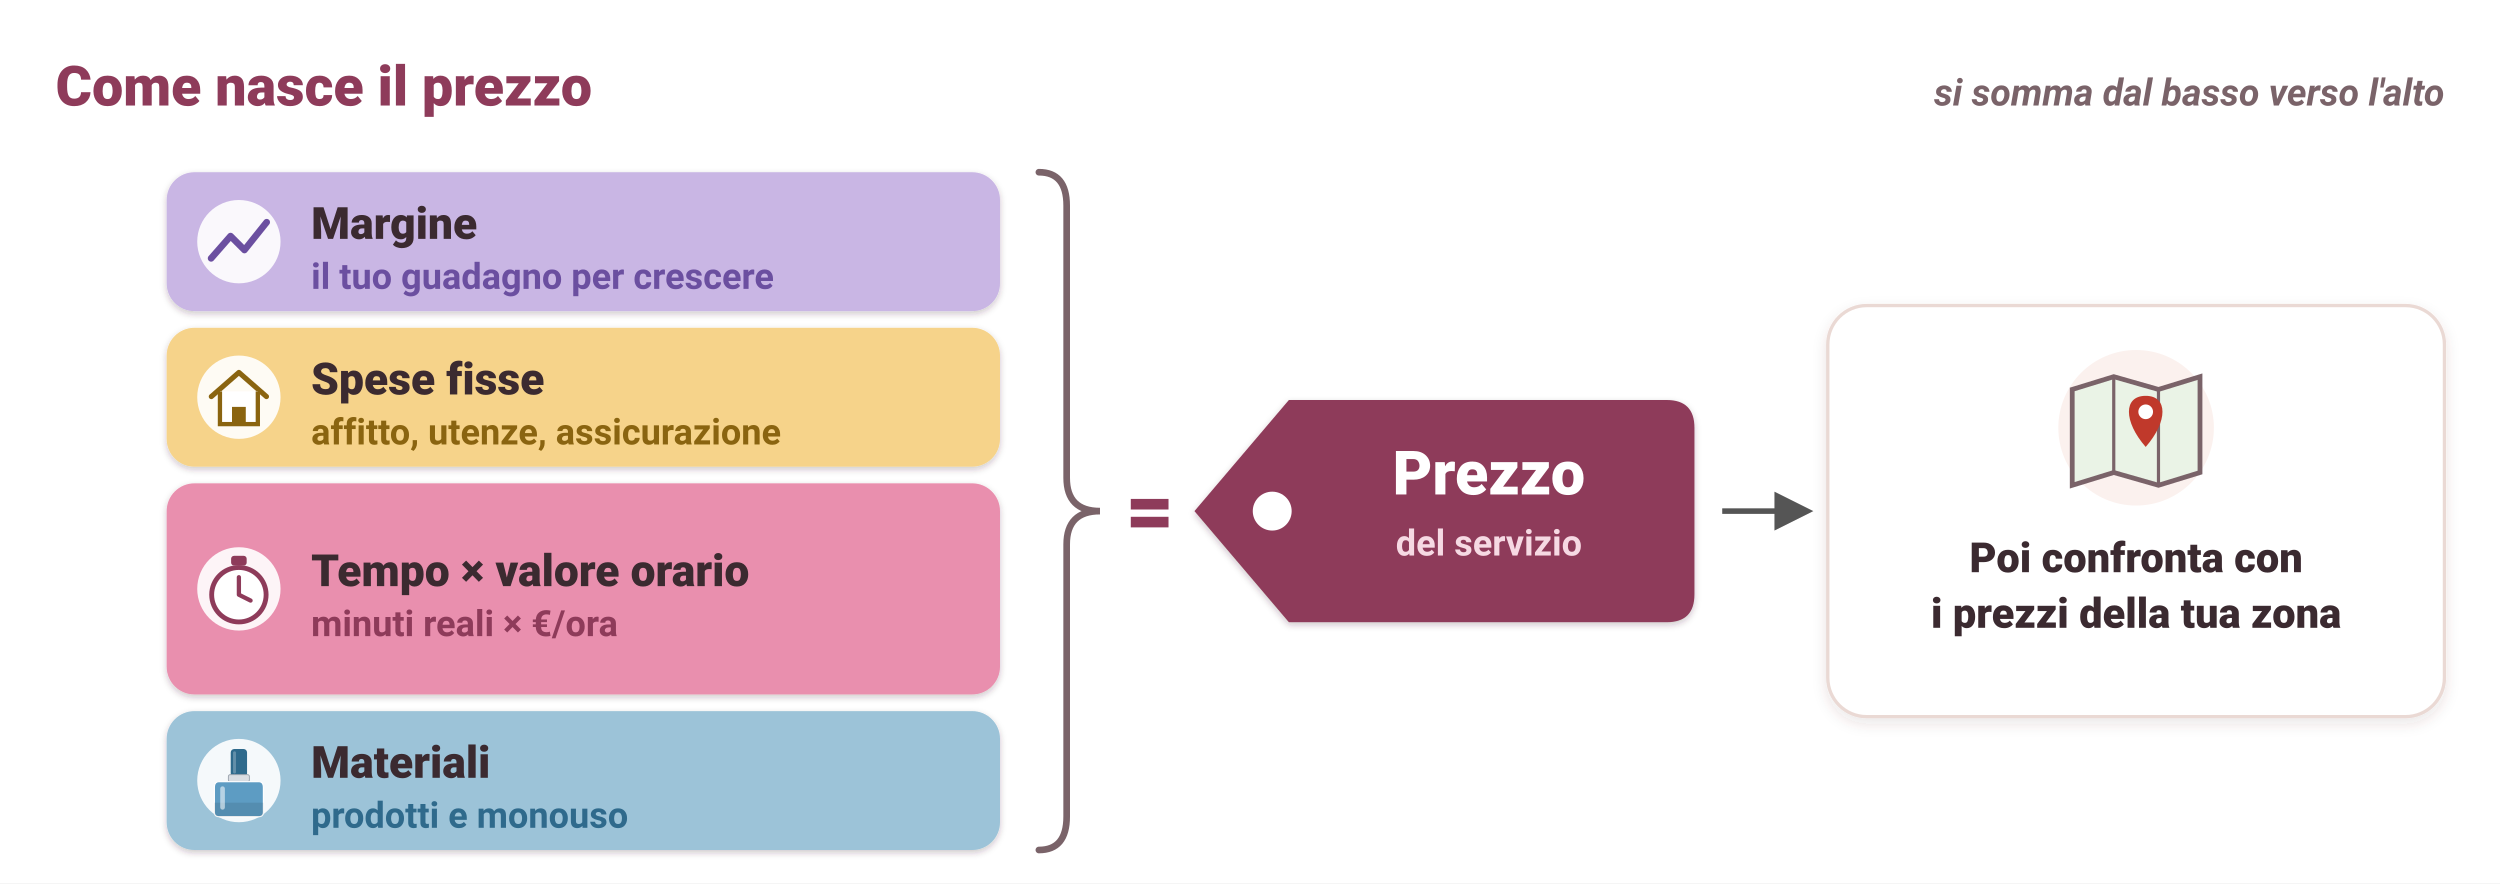
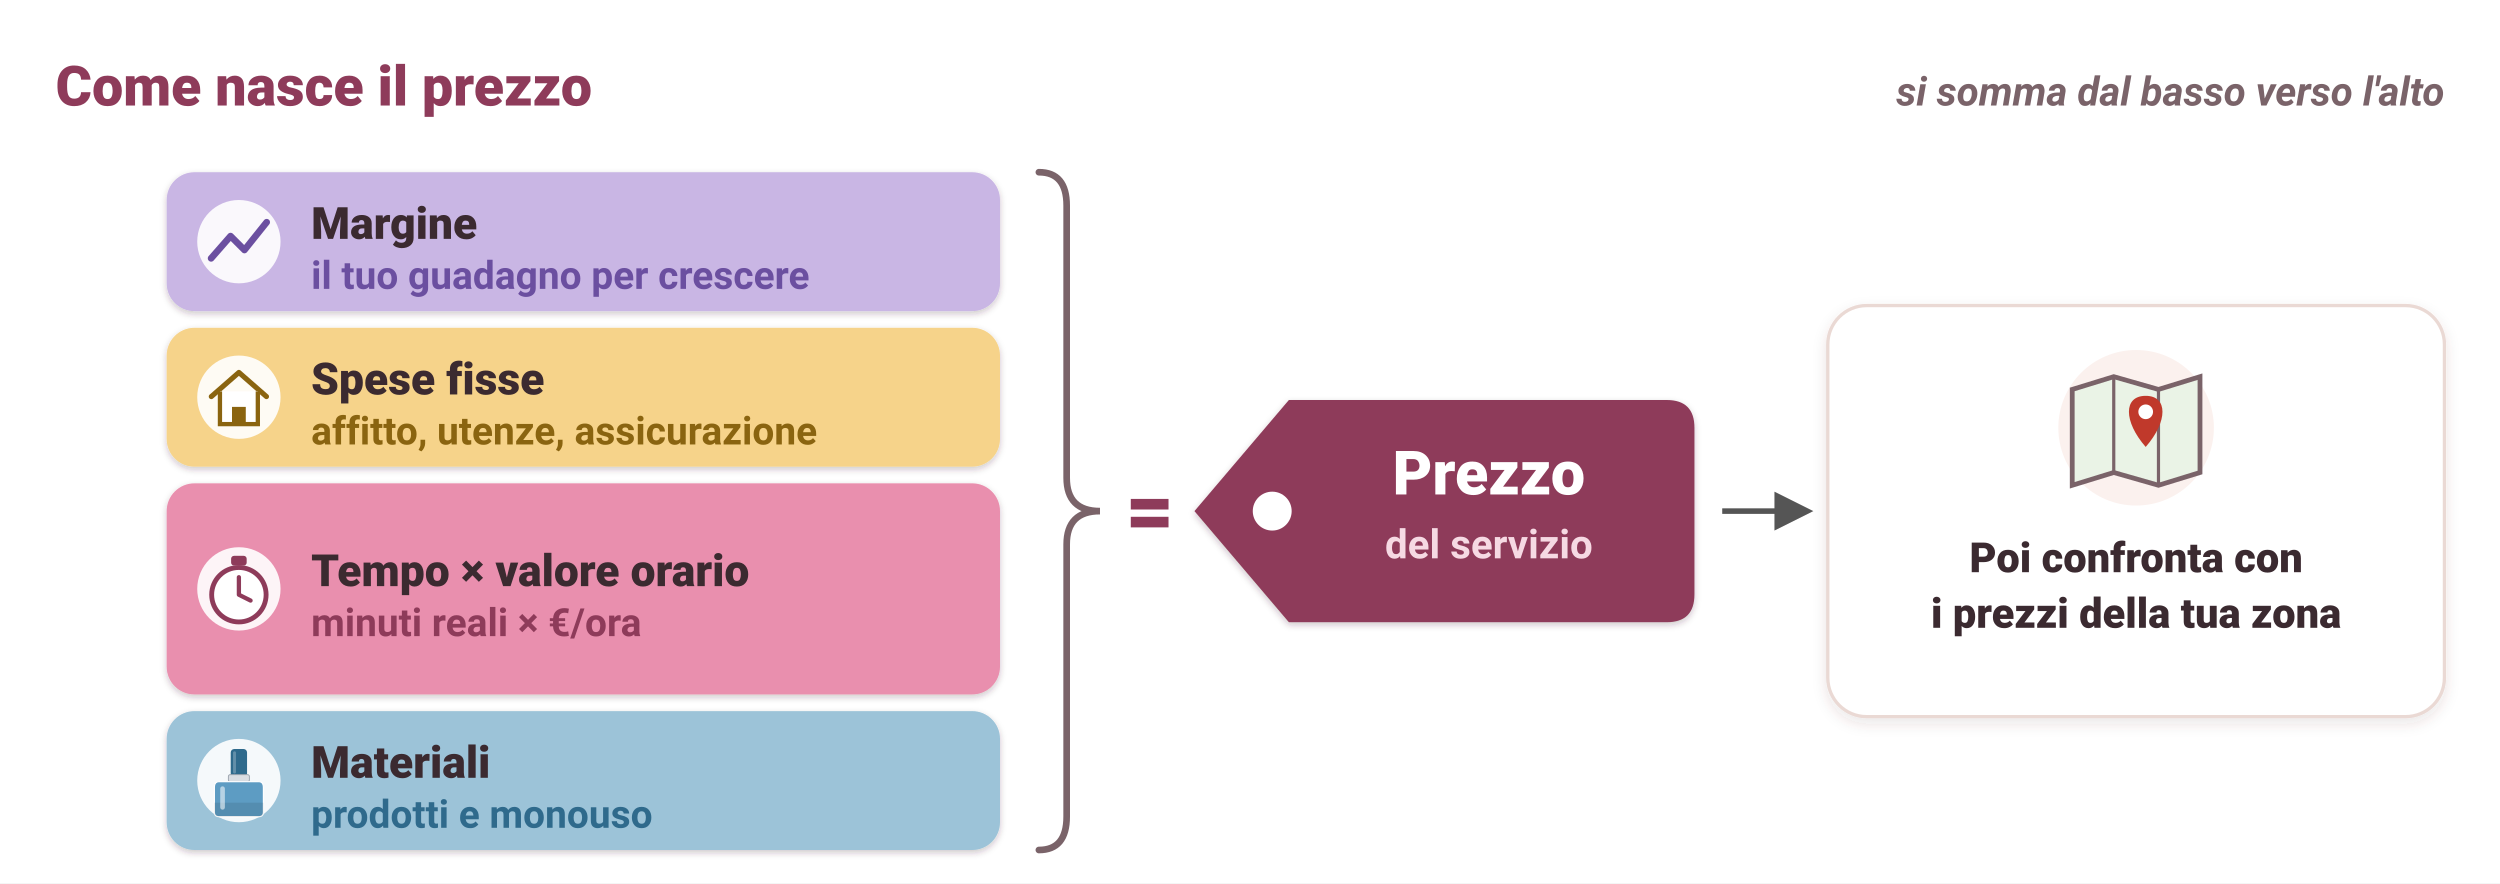
<svg xmlns="http://www.w3.org/2000/svg" viewBox="0 0 900 318" width="900" height="318" font-family="system-ui, -apple-system, 'Segoe UI', Roboto, Arial, sans-serif" role="img">
  <rect width="100%" height="100%" fill="#ffffff" />
  <defs>
    <filter id="nxShS" x="-20%" y="-20%" width="140%" height="150%">
      <feDropShadow dx="0" dy="1" stdDeviation="1.2" flood-color="#3b2a30" flood-opacity=".25" />
    </filter>
  </defs>
  <defs>
    <marker id="ar" viewBox="0 0 10 10" refX="8" refY="5" markerWidth="7" markerHeight="7" orient="auto-start-reverse">
      <path d="M0,0 L10,5 L0,10 z" fill="#8e3b5a" />
    </marker>
    <marker id="arw" viewBox="0 0 10 10" refX="8" refY="5" markerWidth="7" markerHeight="7" orient="auto-start-reverse">
      <path d="M0,0 L10,5 L0,10 z" fill="#7a6369" />
    </marker>
    <marker id="ag" viewBox="0 0 10 10" refX="8" refY="5" markerWidth="7" markerHeight="7" orient="auto-start-reverse">
      <path d="M0,0 L10,5 L0,10 z" fill="#555555" />
    </marker>
    <marker id="are" viewBox="0 0 10 10" refX="8" refY="5" markerWidth="7" markerHeight="7" orient="auto-start-reverse">
      <path d="M0,0 L10,5 L0,10 z" fill="#c0392b" />
    </marker>
    <marker id="aro" viewBox="0 0 10 10" refX="8" refY="5" markerWidth="7" markerHeight="7" orient="auto-start-reverse">
      <path d="M0,0 L10,5 L0,10 z" fill="#2f8a5b" />
    </marker>
    <marker id="arwn" viewBox="0 0 10 10" refX="8" refY="5" markerWidth="7" markerHeight="7" orient="auto-start-reverse">
      <path d="M0,0 L10,5 L0,10 z" fill="#b7791f" />
    </marker>
    <marker id="arv" viewBox="0 0 10 10" refX="8" refY="5" markerWidth="7" markerHeight="7" orient="auto-start-reverse">
      <path d="M0,0 L10,5 L0,10 z" fill="#9a6be0" />
    </marker>
    <filter id="cSh" x="-10%" y="-10%" width="120%" height="130%">
      <feDropShadow dx="0" dy="2" stdDeviation="2.5" flood-color="#5a2a3a" flood-opacity=".12" />
    </filter>
  </defs>
  <text x="20.0" y="38.0" font-size="20" text-anchor="start" font-weight="800" fill="#8e3b5a">Come nasce il prezzo</text>
-   <text x="880.0" y="38.0" font-size="13.5" text-anchor="end" font-weight="600" fill="#7a6369" font-style="italic">si somma dal basso verso l'alto</text>
+   <text x="880.0" y="38.0" font-size="14.5" text-anchor="end" font-weight="600" fill="#7a6369" font-style="italic">si somma dal basso verso l'alto</text>
  <rect x="60" y="62" width="300" height="50" rx="10" fill="#c9b6e4" filter="url(#nxShS)" />
  <circle cx="86" cy="87.0" r="15" fill="#fff" opacity=".9" />
  <path d="M76,93.0 l7,-8 l5,5 l8,-10" fill="none" stroke="#6b4fa0" stroke-width="2.4" stroke-linecap="round" stroke-linejoin="round" />
  <text x="112.0" y="86.0" font-size="16" text-anchor="start" font-weight="800" fill="#3b2a30">Margine</text>
-   <text x="112.0" y="104.0" font-size="13" text-anchor="start" font-weight="600" fill="#6b4fa0">il tuo guadagno per crescere</text>
+   <text x="112.0" y="104.0" font-size="14" text-anchor="start" font-weight="600" fill="#6b4fa0">il tuo guadagno per crescere</text>
  <rect x="60" y="118" width="300" height="50" rx="10" fill="#f6d38a" filter="url(#nxShS)" />
  <circle cx="86" cy="143.0" r="15" fill="#fff" opacity=".9" />
  <g transform="translate(86.0,144.0) scale(0.620)">
    <path d="M-16,-2 L0,-16 L16,-2" fill="none" stroke="#8a6410" stroke-width="3" stroke-linejoin="round" stroke-linecap="round" />
    <path d="M-11,-5 L-11,14 L11,14 L11,-5" fill="#fff" stroke="#8a6410" stroke-width="2.5" />
    <rect x="-4" y="4" width="8" height="10" fill="#8a6410" />
  </g>
  <text x="112.0" y="142.0" font-size="16" text-anchor="start" font-weight="800" fill="#3b2a30">Spese fisse</text>
-   <text x="112.0" y="160.0" font-size="13" text-anchor="start" font-weight="600" fill="#8a6410">affitto, utenze, assicurazione</text>
+   <text x="112.0" y="160.0" font-size="14" text-anchor="start" font-weight="600" fill="#8a6410">affitto, utenze, assicurazione</text>
  <rect x="60" y="174" width="300" height="76" rx="10" fill="#e98fae" filter="url(#nxShS)" />
  <circle cx="86" cy="212.0" r="15" fill="#fff" opacity=".9" />
  <g transform="translate(86.0,212.0) scale(0.700)">
    <circle cx="0" cy="3" r="14" fill="#fff" stroke="#8e3b5a" stroke-width="2.5" />
    <rect x="-4" y="-17" width="8" height="5" rx="1.5" fill="#8e3b5a" />
    <path d="M0,3 L0,-6 M0,3 L6,6" stroke="#8e3b5a" stroke-width="2.2" stroke-linecap="round" />
  </g>
  <text x="112.0" y="211.0" font-size="16" text-anchor="start" font-weight="800" fill="#3b2a30">Tempo × valore orario</text>
-   <text x="112.0" y="229.0" font-size="13" text-anchor="start" font-weight="600" fill="#8e3b5a">minuti reali × €/ora</text>
+   <text x="112.0" y="229.0" font-size="14" text-anchor="start" font-weight="600" fill="#8e3b5a">minuti reali × €/ora</text>
  <rect x="60" y="256" width="300" height="50" rx="10" fill="#9cc3d8" filter="url(#nxShS)" />
  <circle cx="86" cy="281.0" r="15" fill="#fff" opacity=".9" />
  <g transform="translate(86.0,294.0) scale(0.420)">
    <rect x="-7" y="-58" width="14" height="24" rx="3" fill="#2f6a8c" />
    <rect x="-5" y="-56" width="2.5" height="19" rx="1.2" fill="#fff" opacity=".25" />
    <rect x="-9" y="-36" width="18" height="6" rx="1.5" fill="#d9dde2" stroke="#9aa3ad" stroke-width=".8" />
    <path d="M-17,-30 L17,-30 Q21,-30 21,-25 L21,-4 Q21,0 17,0 L-17,0 Q-21,0 -21,-4 L-21,-25 Q-21,-30 -17,-30 Z" fill="#5d9cc3" stroke="#fff" stroke-width="1" />
    <path d="M-21,-12 L21,-12 L21,-4 Q21,0 17,0 L-17,0 Q-21,0 -21,-4 Z" fill="#000" opacity=".1" />
    <rect x="-16" y="-26" width="4" height="20" rx="2" fill="#fff" opacity=".55" />
  </g>
  <text x="112.0" y="280.0" font-size="16" text-anchor="start" font-weight="800" fill="#3b2a30">Materiali</text>
-   <text x="112.0" y="298.0" font-size="13" text-anchor="start" font-weight="600" fill="#2f6a8c">prodotti e monouso</text>
+   <text x="112.0" y="298.0" font-size="14" text-anchor="start" font-weight="600" fill="#2f6a8c">prodotti e monouso</text>
  <path d="M374,62 Q384,62 384,74 L384,172.0 Q384,184.0 396,184.0 Q384,184.0 384,196.0 L384,294.0 Q384,306.0 374,306.0" fill="none" stroke="#7a6369" stroke-width="2.4" stroke-linecap="round" />
  <path d="M430,184.0 L464,144.0 L600,144.0 Q610,144.0 610,154.0 L610,214.0 Q610,224.0 600,224.0 L464,224.0 Z" fill="#8e3b5a" filter="url(#nxShS)" />
  <circle cx="458" cy="184.0" r="7" fill="#fff" />
  <text x="536.0" y="178.0" font-size="22" text-anchor="middle" font-weight="800" fill="#fff">Prezzo</text>
-   <text x="536.0" y="200.0" font-size="13" text-anchor="middle" font-weight="600" fill="#f6d9e3">del servizio</text>
+   <text x="536.0" y="201.0" font-size="14.5" text-anchor="middle" font-weight="600" fill="#f6d9e3">del servizio</text>
  <text x="414.0" y="194.0" font-size="30" text-anchor="middle" font-weight="800" fill="#8e3b5a">=</text>
  <line x1="620.0" y1="184.0" x2="650.0" y2="184.0" stroke="#555555" stroke-width="2" marker-end="url(#ag)" />
  <rect x="658.0" y="110.0" width="222.0" height="148.0" rx="14" fill="#fff" stroke="#ead9d4" stroke-width="1.2" filter="url(#cSh)" />
  <circle cx="769" cy="154.0" r="28" fill="#fbf1ee" />
  <g transform="translate(769.0,154.0) scale(1.150)">
    <path d="M-20,-12 L-7,-16 L7,-12 L20,-16 L20,14 L7,18 L-7,14 L-20,18 Z" fill="#eaf3e6" stroke="#7a6369" stroke-width="1.5" />
    <path d="M-7,-16 L-7,14 M7,-12 L7,18" stroke="#7a6369" stroke-width="1" />
    <path d="M3,-10 C-4,-10 -4,-2 3,6 C10,-2 10,-10 3,-10 Z" fill="#c0392b" />
    <circle cx="3" cy="-5" r="2.3" fill="#fff" />
  </g>
  <text x="769.0" y="206.0" font-size="15" text-anchor="middle" font-weight="800" fill="#3b2a30">Poi confronta con</text>
  <text x="769.0" y="226.0" font-size="15" text-anchor="middle" font-weight="800" fill="#3b2a30">i prezzi della tua zona</text>
</svg>
